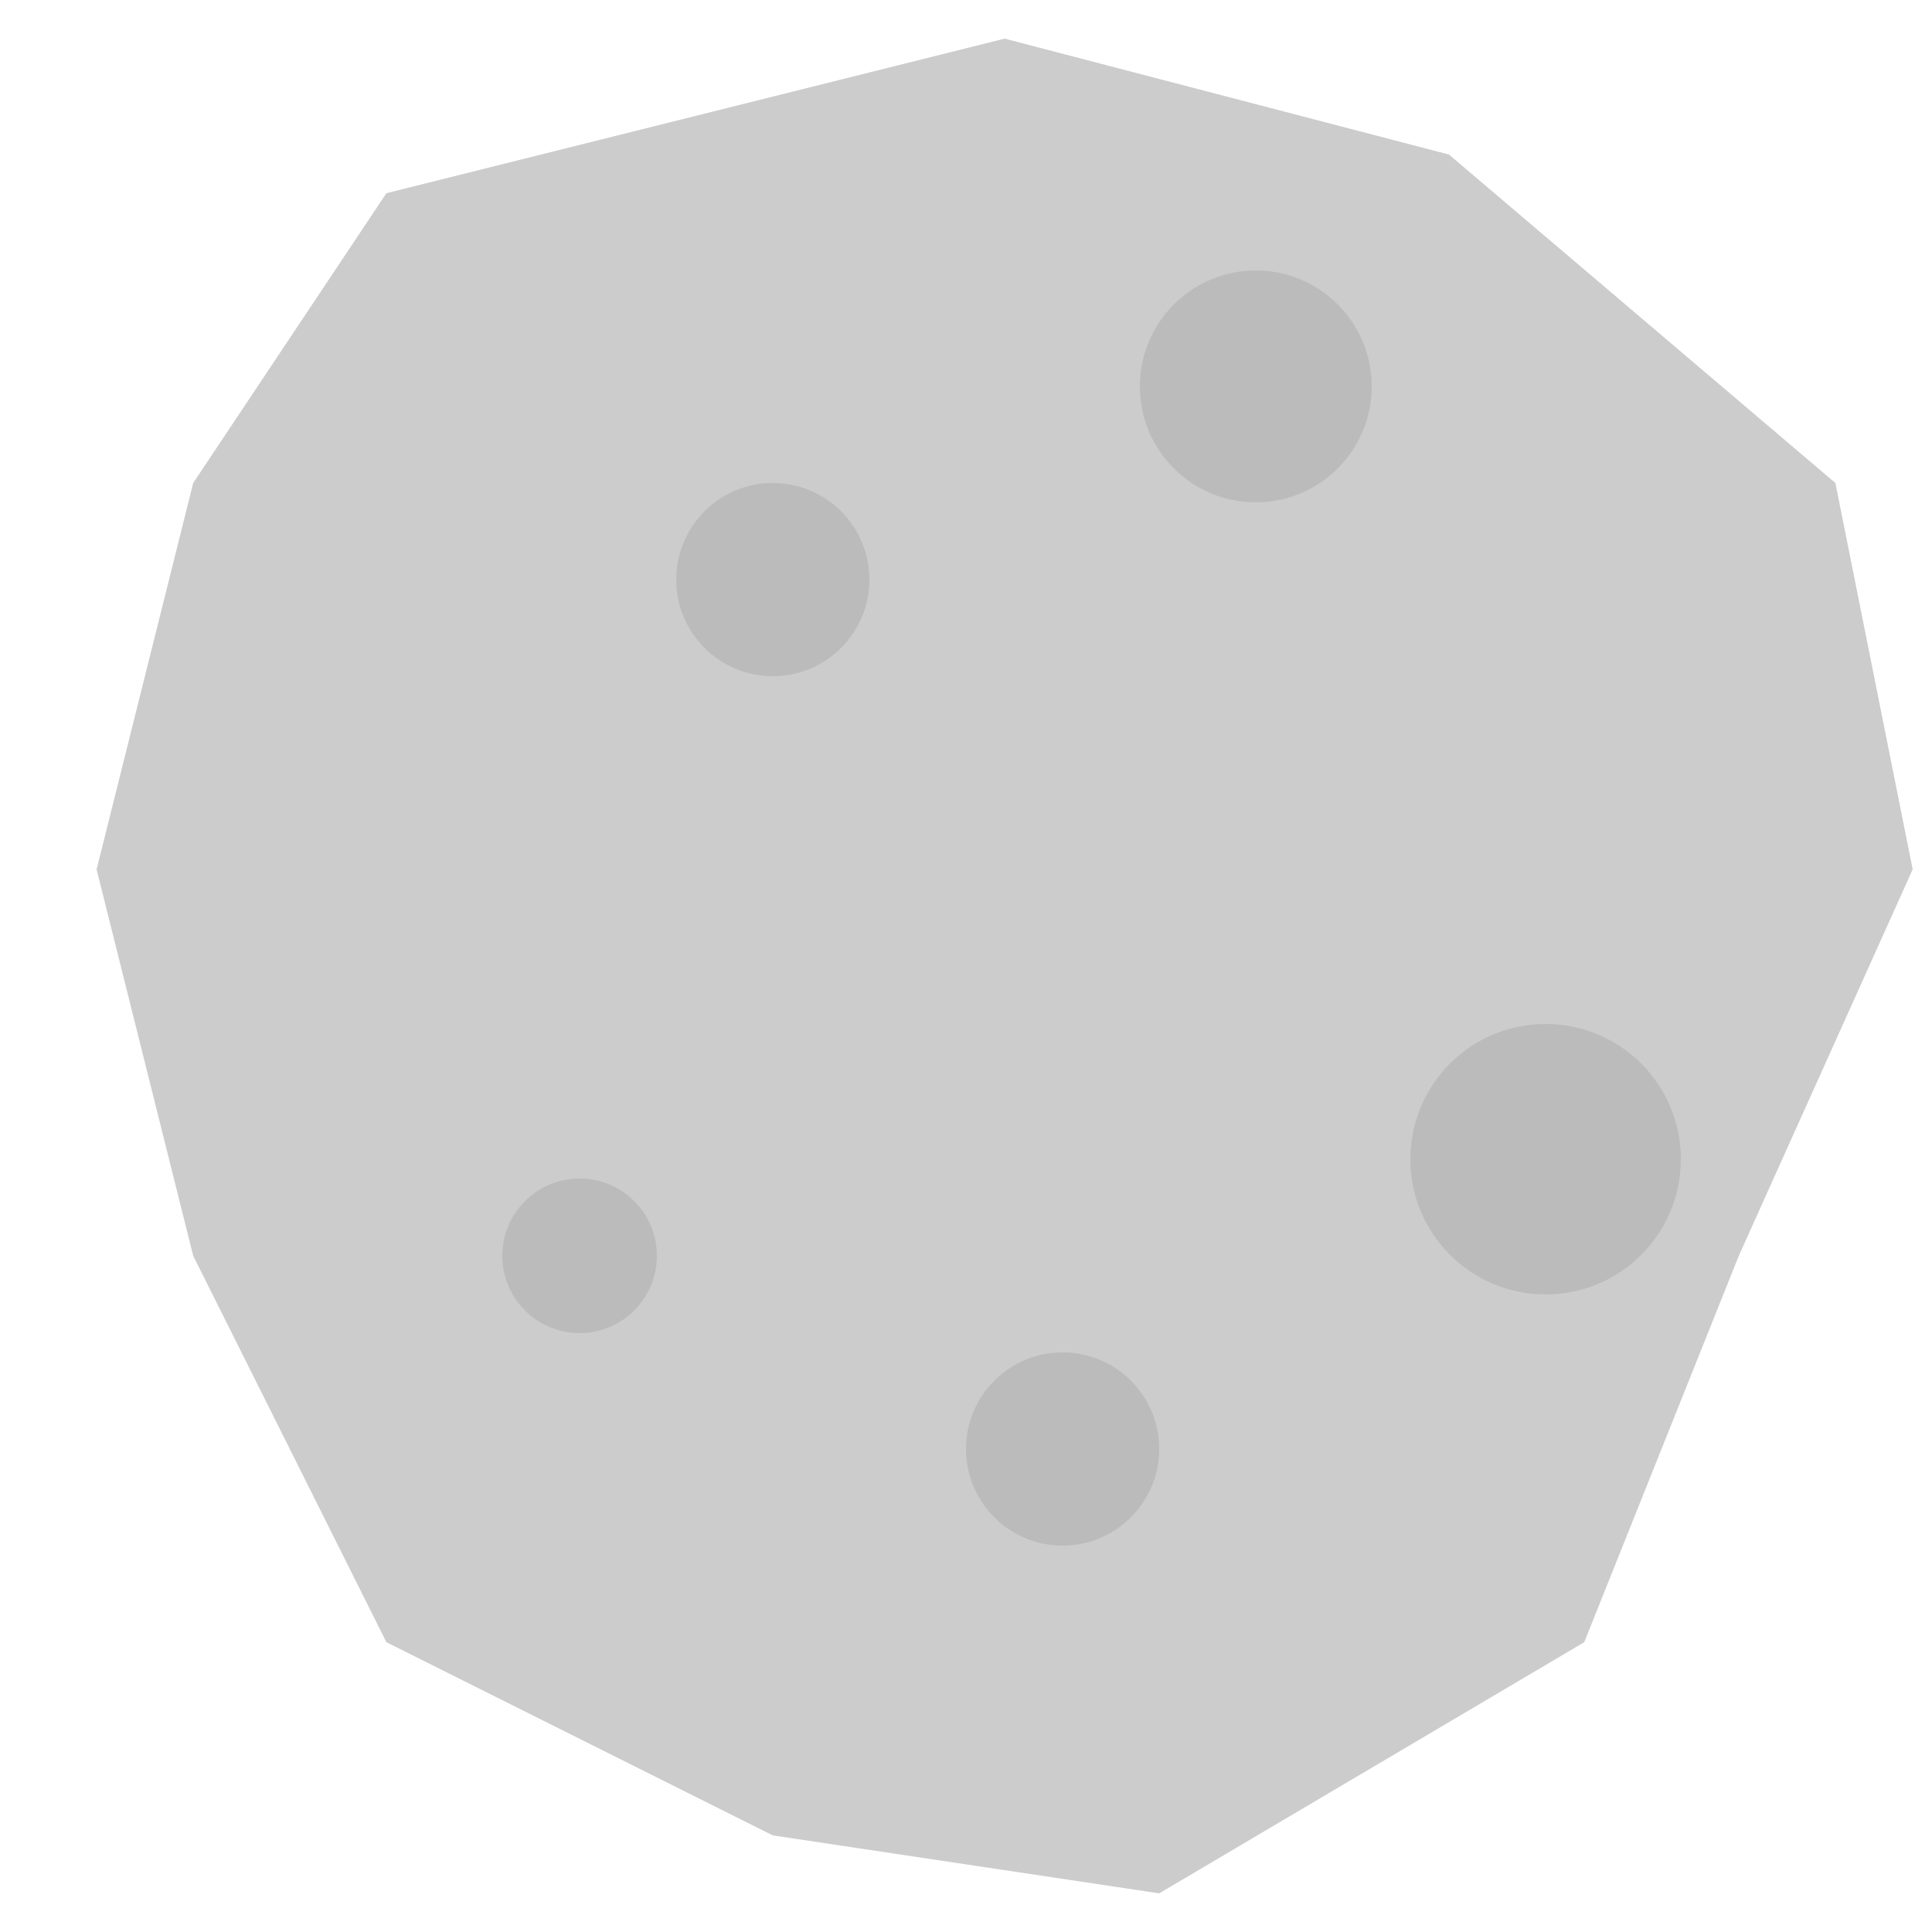
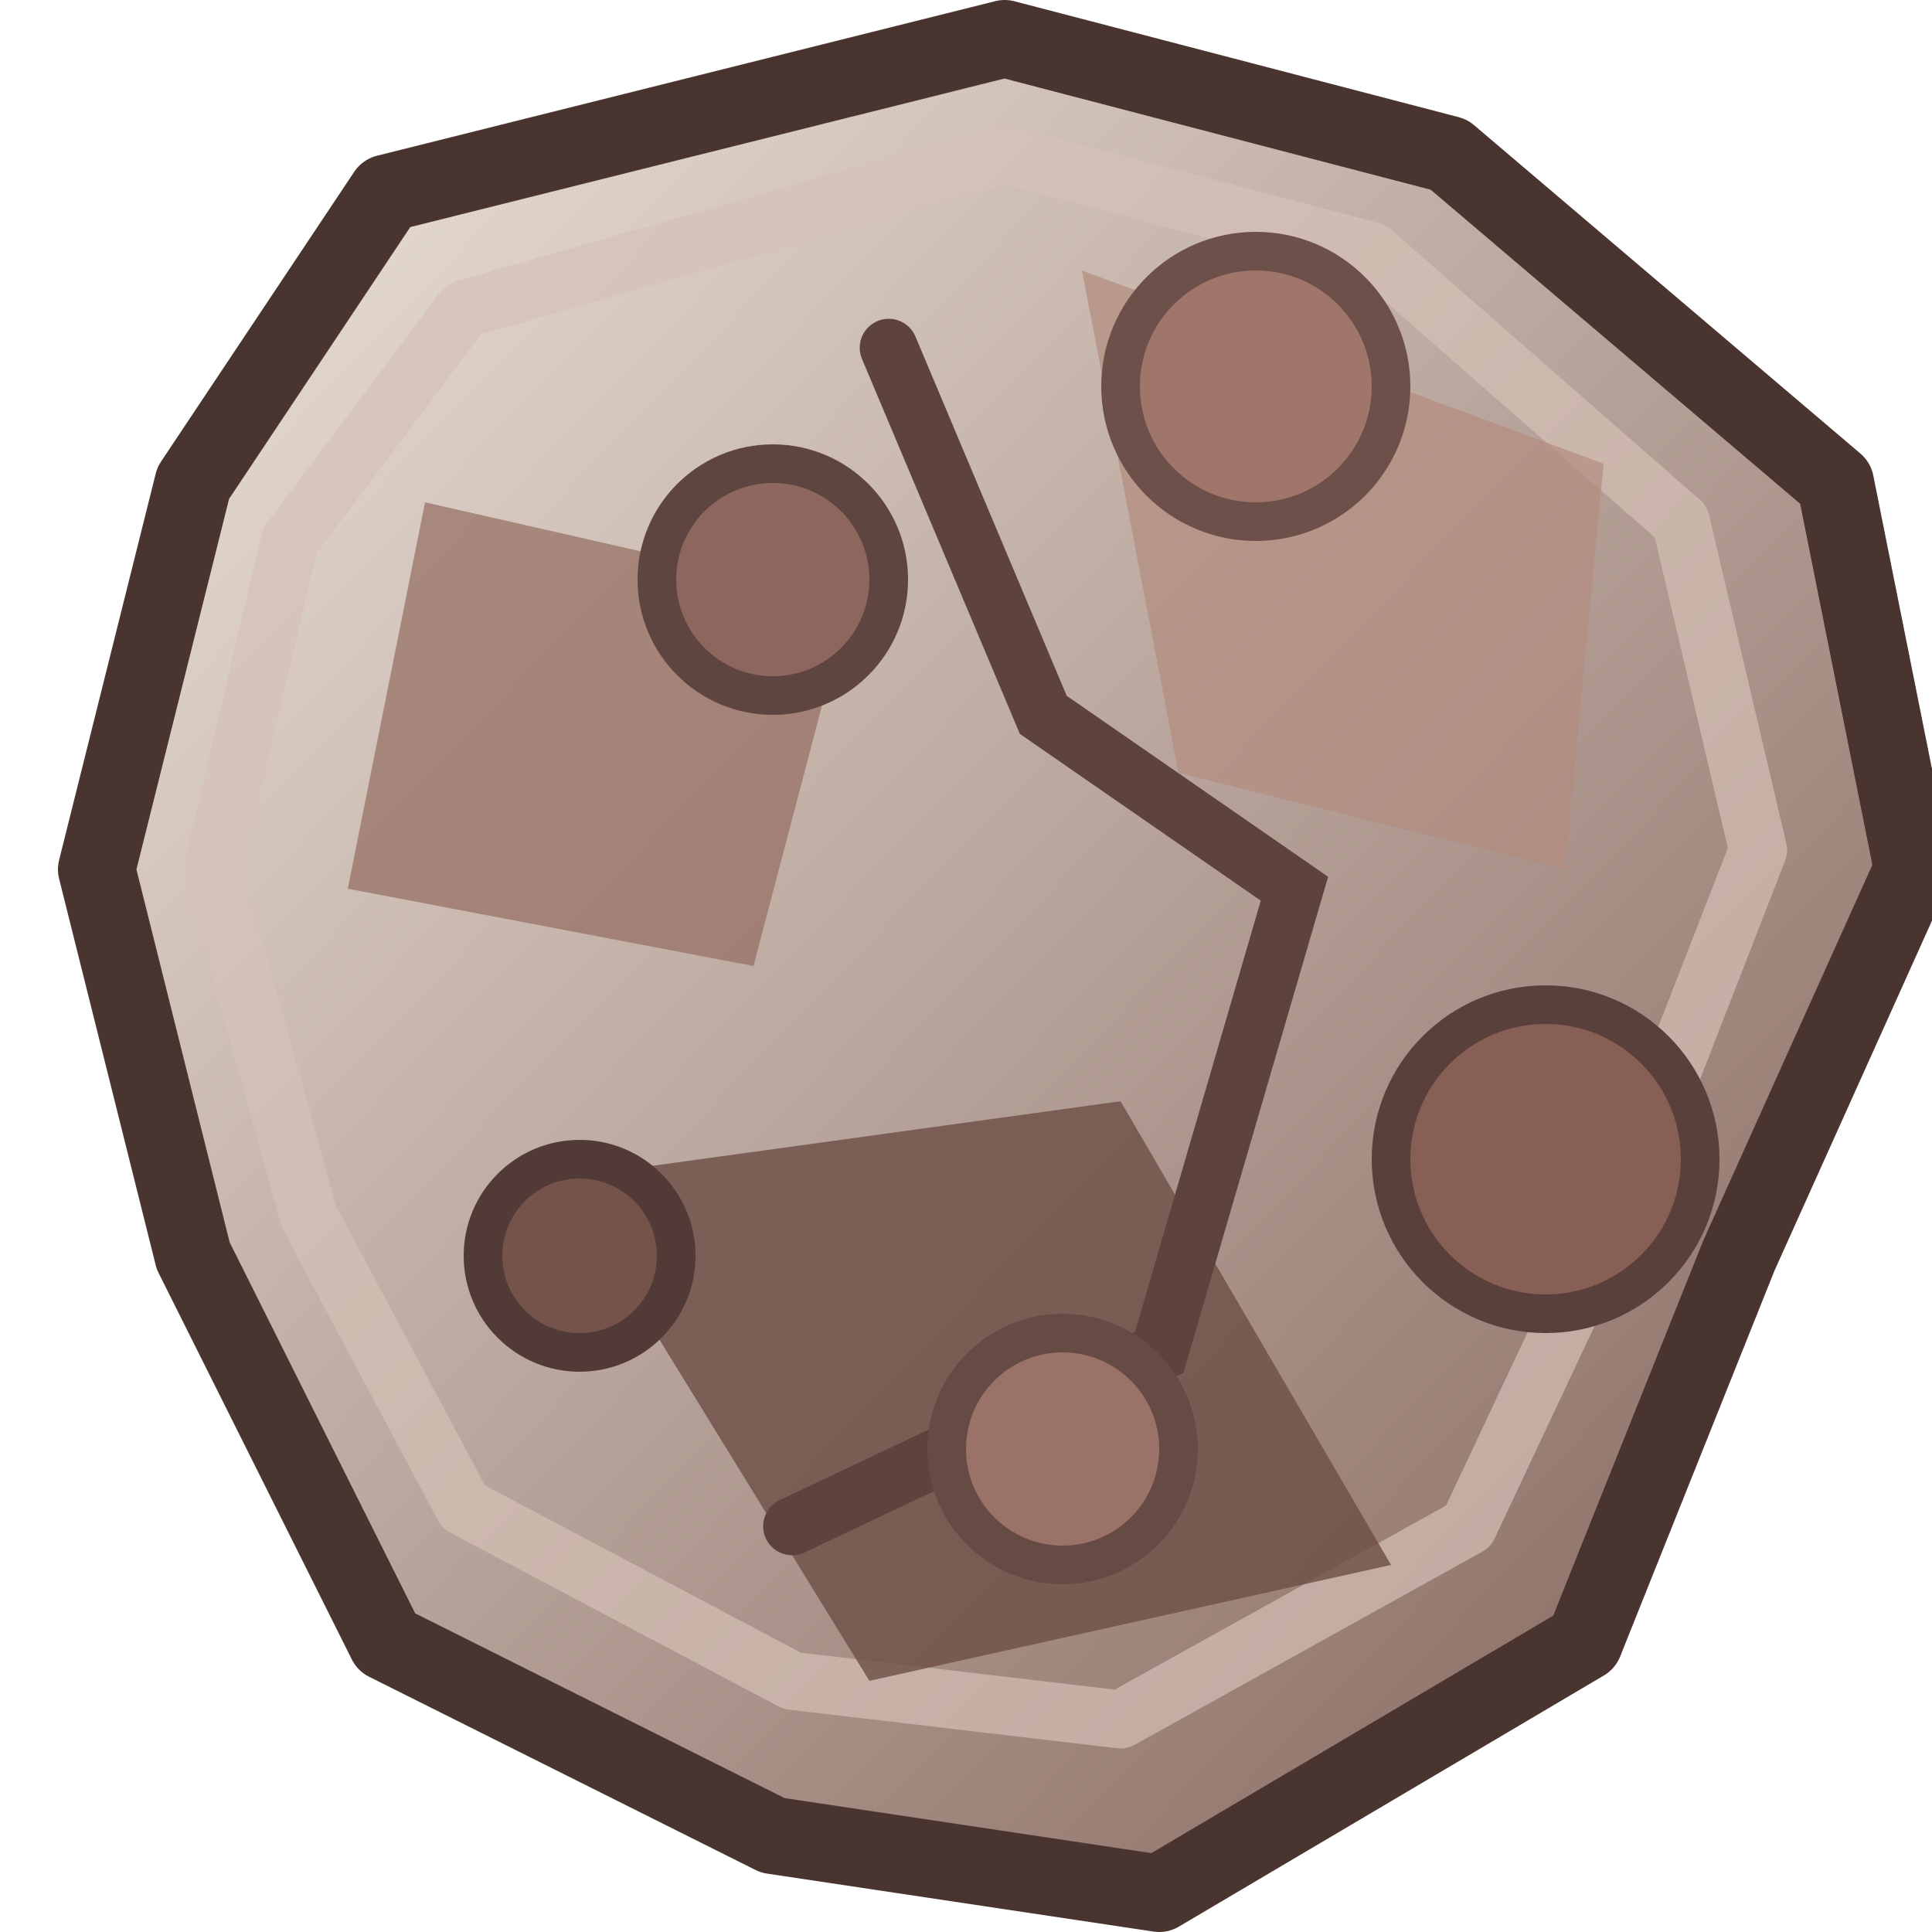
<svg xmlns="http://www.w3.org/2000/svg" width="100" height="100" viewBox="0 0 100 100">
-   <path d="M52,2 L75,8 L95,25 L99,45 L90,65 L82,85 L60,98 L40,95 L20,85 L10,65 L5,45 L10,25 L20,10 Z" fill="#ccc" />
-   <circle cx="40" cy="30" r="5" fill="#bbb" />
-   <circle cx="65" cy="20" r="6" fill="#bbb" />
-   <circle cx="80" cy="60" r="7" fill="#bbb" />
-   <circle cx="55" cy="75" r="5" fill="#bbb" />
-   <circle cx="30" cy="65" r="4" fill="#bbb" />
+   <defs>
+     <linearGradient id="rockC" x1="0" y1="0" x2="1" y2="1">
+       <stop offset="0%" stop-color="#f0e8de" />
+       <stop offset="100%" stop-color="#7f5f56" />
+     </linearGradient>
+   </defs>
+   <path d="M52 2 75 8 95 25 99 45 90 65 82 85 60 98 40 95 20 85 10 65 5 45 10 25 20 10Z" fill="url(#rockC)" stroke="#4a342f" stroke-width="4" stroke-linejoin="round" />
+   <path d="M52 8 71 13 87 27 91 44 84 62 76 79 58 89 41 87 24 78 16 63 11 45 15 28 24 16Z" fill="none" stroke="#d6c1b7" stroke-width="3" stroke-linejoin="round" opacity=".7" />
+   <path d="M22 26 44 31 39 50 18 46Z" fill="#956e63" opacity=".72" />
+   <path d="M56 14 83 24 81 45 61 40Z" fill="#b48b7f" opacity=".7" />
+   <path d="M29 61 58 57 72 81 45 87Z" fill="#6e4f47" opacity=".82" />
+   <path d="M46 18 54 37 67 46 60 70 41 79" fill="none" stroke="#5d433c" stroke-width="3" stroke-linecap="round" />
+   <circle cx="40" cy="30" r="6" fill="#8d675d" stroke="#5f453f" stroke-width="2" />
+   <circle cx="65" cy="20" r="7" fill="#a1766a" stroke="#6d5049" stroke-width="2" />
+   <circle cx="80" cy="60" r="8" fill="#875f55" stroke="#5a403a" stroke-width="2" />
+   <circle cx="55" cy="75" r="6" fill="#9a7267" stroke="#664b44" stroke-width="2" />
+   <circle cx="30" cy="65" r="5" fill="#74534b" stroke="#523b36" stroke-width="2" />
</svg>
